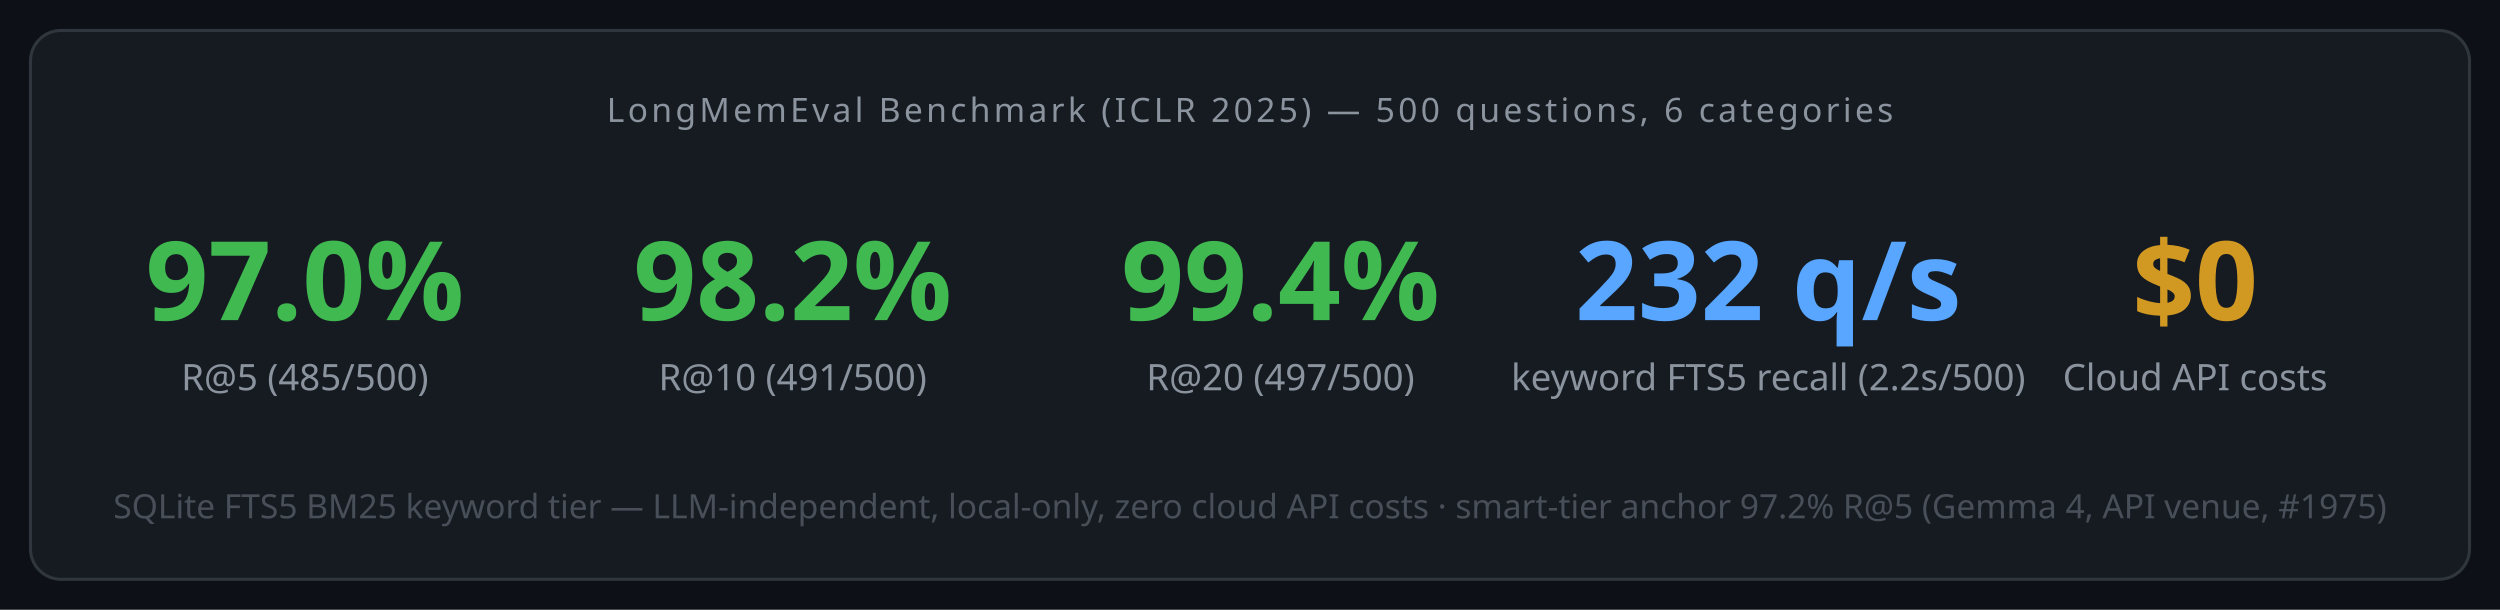
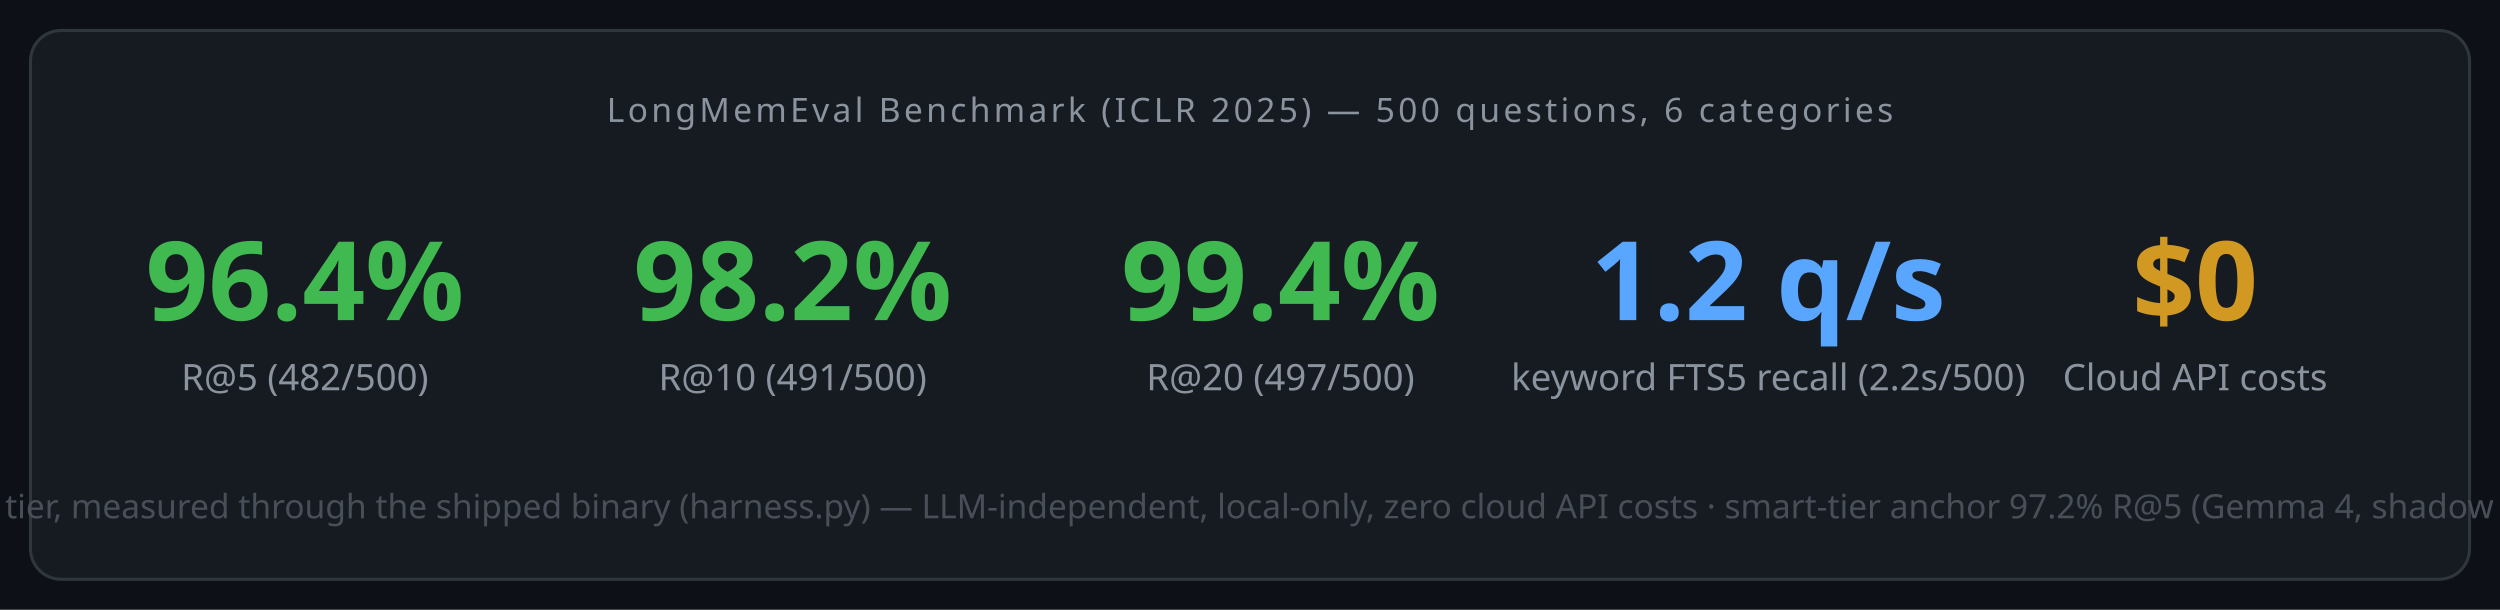
<svg xmlns="http://www.w3.org/2000/svg" viewBox="0 0 820 200" font-family="'Segoe UI',system-ui,-apple-system,sans-serif">
  <defs>
    <style>
      .bg { fill: #0d1117; }
      .card { fill: #161b22; stroke: #30363d; stroke-width: 1; rx: 10; }
      .num-green { fill: #3fb950; font-size: 36px; font-weight: 800; }
      .num-blue { fill: #58a6ff; font-size: 36px; font-weight: 800; }
      .num-orange { fill: #d29922; font-size: 36px; font-weight: 800; }
      .lbl { fill: #8b949e; font-size: 12px; }
      .title { fill: #8b949e; font-size: 11px; letter-spacing: 0.1em; text-transform: uppercase; }
      .footer { fill: #484f58; font-size: 11px; }

      @keyframes countup { from { opacity: 0; transform: translateY(8px); } to { opacity: 1; transform: translateY(0); } }
      .stat1 { animation: countup 0.5s ease 0.1s both; }
      .stat2 { animation: countup 0.5s ease 0.25s both; }
      .stat3 { animation: countup 0.5s ease 0.4s both; }
      .stat4 { animation: countup 0.5s ease 0.55s both; }
      .stat5 { animation: countup 0.5s ease 0.7s both; }
    </style>
  </defs>
  <rect width="820" height="200" class="bg" />
  <rect x="10" y="10" width="800" height="180" class="card" />
  <text x="410" y="40" text-anchor="middle" class="title">LongMemEval Benchmark (ICLR 2025) — 500 questions, 6 categories</text>
  <g class="stat1">
-     <text x="100" y="105" text-anchor="middle" class="num-green">97.0%</text>
-     <text x="100" y="128" text-anchor="middle" class="lbl">R@5 (485/500)</text>
+     <text x="100" y="105" text-anchor="middle" class="num-green">96.4%</text>
+     <text x="100" y="128" text-anchor="middle" class="lbl">R@5 (482/500)</text>
  </g>
  <g class="stat2">
    <text x="260" y="105" text-anchor="middle" class="num-green">98.2%</text>
    <text x="260" y="128" text-anchor="middle" class="lbl">R@10 (491/500)</text>
  </g>
  <g class="stat3">
    <text x="420" y="105" text-anchor="middle" class="num-green">99.4%</text>
    <text x="420" y="128" text-anchor="middle" class="lbl">R@20 (497/500)</text>
  </g>
  <g class="stat4">
-     <text x="580" y="105" text-anchor="middle" class="num-blue">232 q/s</text>
+     <text x="580" y="105" text-anchor="middle" class="num-blue">1.2 q/s</text>
    <text x="580" y="128" text-anchor="middle" class="lbl">keyword FTS5 recall (2.2s/500)</text>
  </g>
  <g class="stat5">
    <text x="720" y="105" text-anchor="middle" class="num-orange">$0</text>
    <text x="720" y="128" text-anchor="middle" class="lbl">Cloud API costs</text>
  </g>
-   <text x="410" y="170" text-anchor="middle" class="footer">SQLite FTS5 BM25 keyword tier — LLM-independent, local-only, zero cloud API costs · smart-tier anchor 97.2% R@5 (Gemma 4, API venue, #1975)</text>
+   <text x="410" y="170" text-anchor="middle" class="footer">SQLite FTS5 BM25 keyword tier, measured through the shipped binary (harness.py) — LLM-independent, local-only, zero cloud API costs · smart-tier anchor 97.2% R@5 (Gemma 4, shadow harness, API venue, #1975)</text>
</svg>
